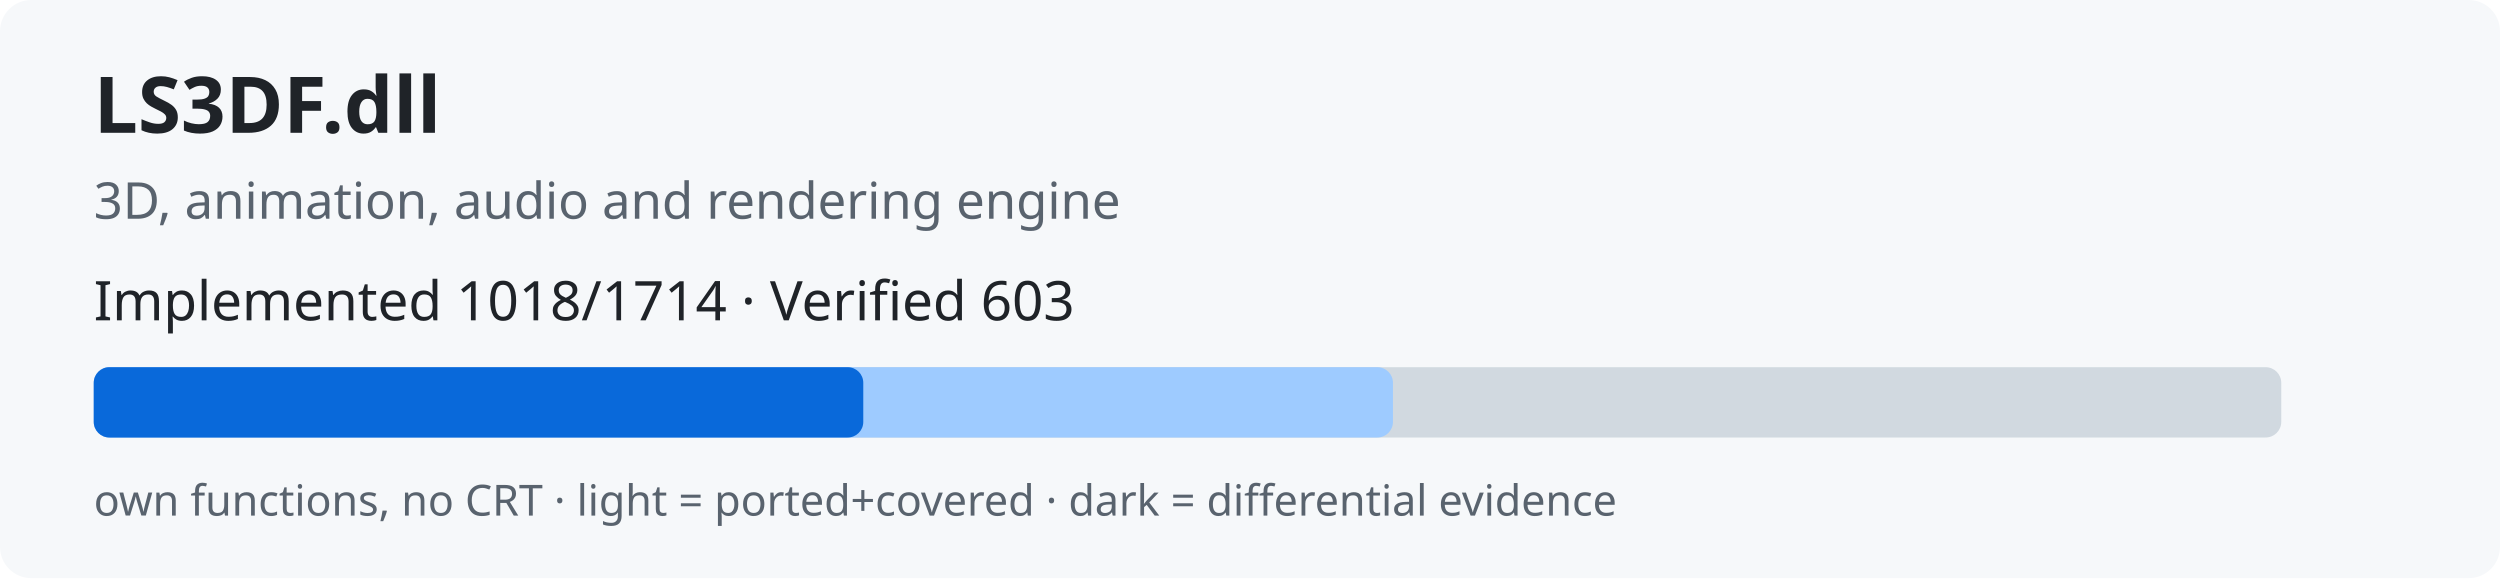
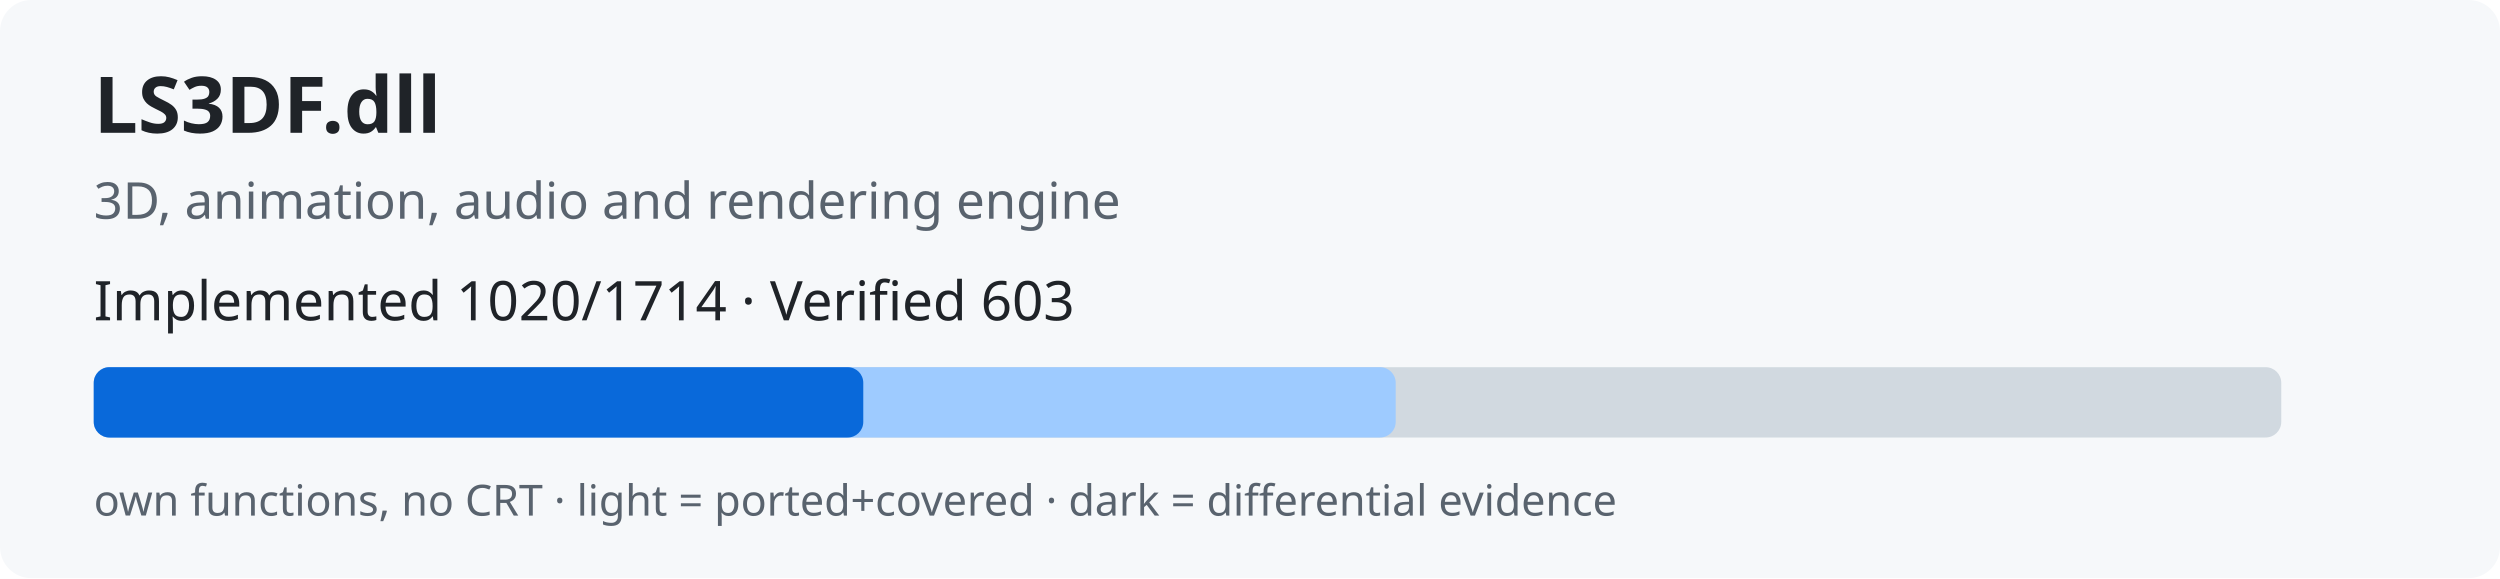
<svg xmlns="http://www.w3.org/2000/svg" width="640" height="148" role="img">
  <rect width="640" height="148" rx="8" fill="#f6f8fa" />
  <text x="24" y="34" font-family="sans-serif" font-size="20" font-weight="bold" fill="#1f2328">LS3DF.dll</text>
  <text x="24" y="56" font-family="sans-serif" font-size="13" fill="#59636e">3D, animation, audio and rendering engine</text>
-   <text x="24" y="82" font-family="sans-serif" font-size="14" fill="#1f2328">Implemented 1018/1714 · Verified 603</text>
+   <text x="24" y="82" font-family="sans-serif" font-size="14" fill="#1f2328">Implemented 1020/1714 · Verified 603</text>
  <rect x="24" y="94" width="560" height="18" rx="4" fill="#d1d9e0" />
-   <rect x="24" y="94" width="332.6" height="18" rx="4" fill="#9ecbff" />
+   <rect x="24" y="94" width="333.3" height="18" rx="4" fill="#9ecbff" />
  <rect x="24" y="94" width="197.0" height="18" rx="4" fill="#0969da" />
  <text x="24" y="132" font-family="sans-serif" font-size="11" fill="#59636e">own functions, no CRT · light = ported+covered · dark = differential evidence</text>
</svg>
